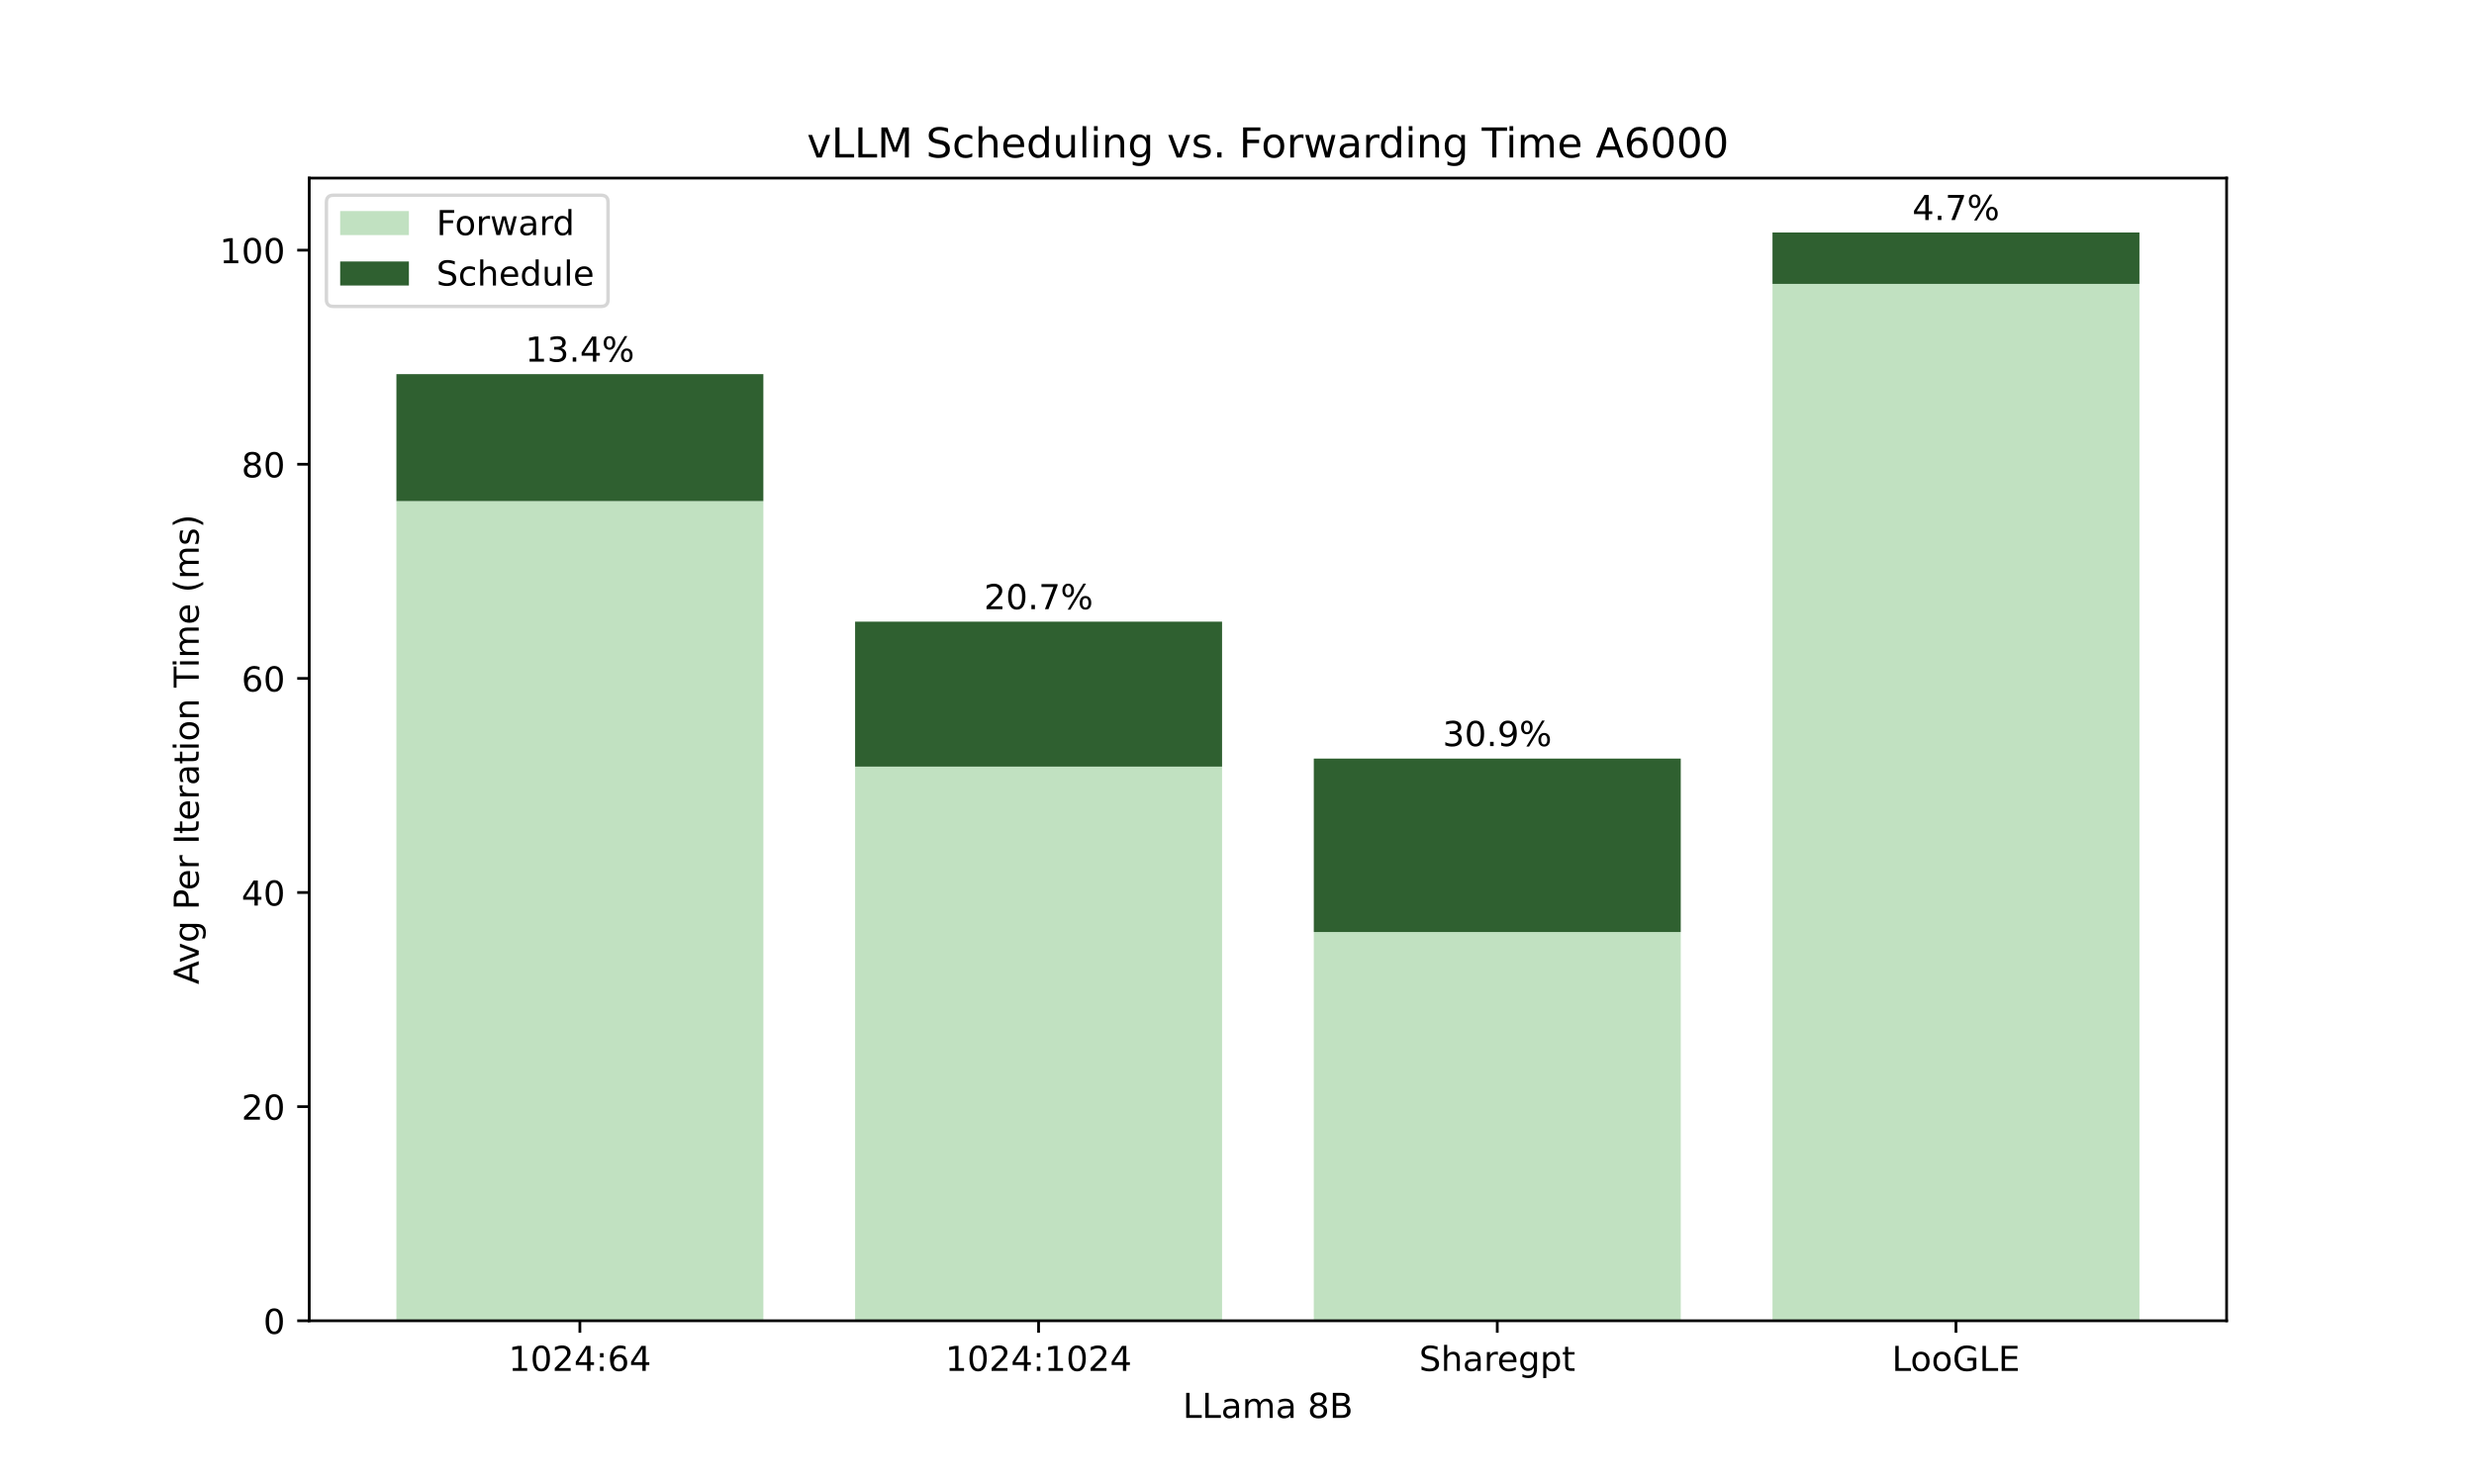
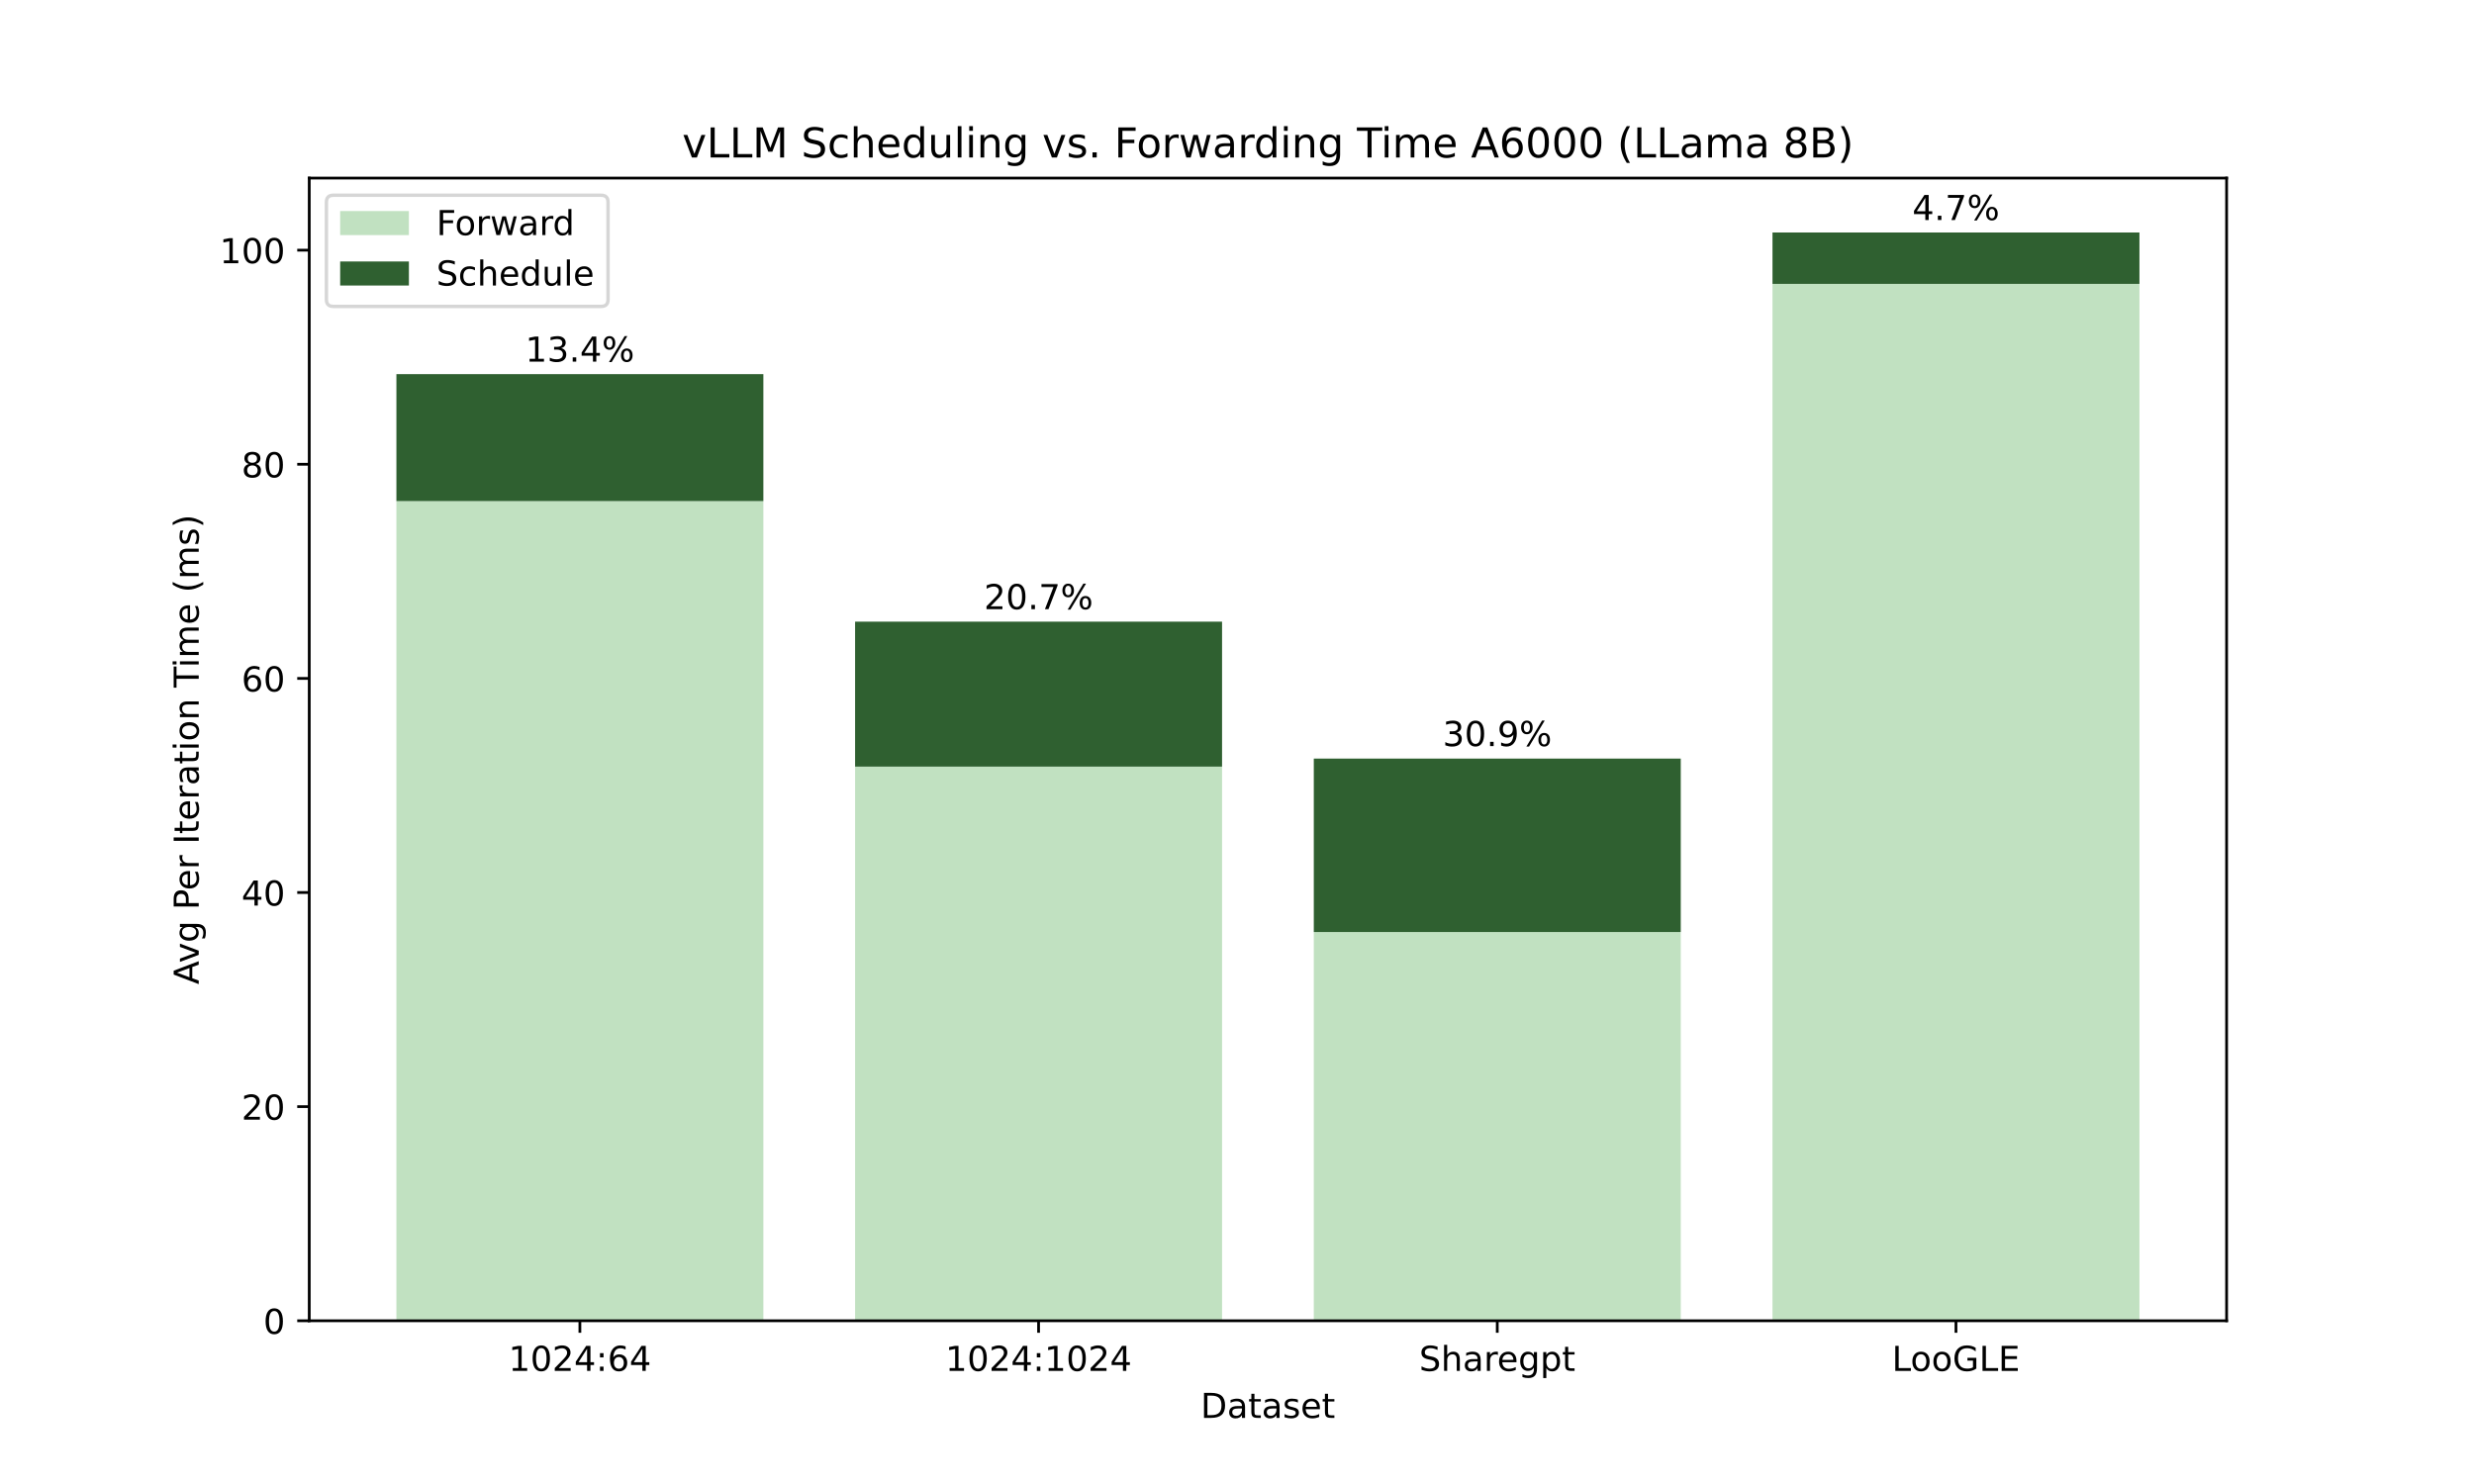
<svg xmlns="http://www.w3.org/2000/svg" xmlns:xlink="http://www.w3.org/1999/xlink" width="720pt" height="432pt" viewBox="0 0 720 432" version="1.1">
  <defs>
    <style type="text/css">*{stroke-linejoin: round; stroke-linecap: butt}</style>
  </defs>
  <g id="figure_1">
    <g id="patch_1">
      <path d="M 0 432  L 720 432  L 720 0  L 0 0  z " style="fill: #ffffff" />
    </g>
    <g id="axes_1">
      <g id="patch_2">
        <path d="M 90 384.48  L 648 384.48  L 648 51.84  L 90 51.84  z " style="fill: #ffffff" />
      </g>
      <g id="patch_3">
-         <path d="M 115.364 384.48  L 222.158 384.48  L 222.158 145.875  L 115.364 145.875  z " clip-path="url(#pf250564c3e)" style="fill: #c1e1c1" />
+         <path d="M 115.364 384.48  L 222.158 384.48  L 222.158 145.875  L 115.364 145.875  z " clip-path="url(#p9c21e12787)" style="fill: #c1e1c1" />
      </g>
      <g id="patch_4">
-         <path d="M 248.856 384.48  L 355.651 384.48  L 355.651 223.166  L 248.856 223.166  z " clip-path="url(#pf250564c3e)" style="fill: #c1e1c1" />
+         <path d="M 248.856 384.48  L 355.651 384.48  L 355.651 223.166  L 248.856 223.166  z " clip-path="url(#p9c21e12787)" style="fill: #c1e1c1" />
      </g>
      <g id="patch_5">
-         <path d="M 382.349 384.48  L 489.144 384.48  L 489.144 271.317  L 382.349 271.317  z " clip-path="url(#pf250564c3e)" style="fill: #c1e1c1" />
+         <path d="M 382.349 384.48  L 489.144 384.48  L 489.144 271.317  L 382.349 271.317  z " clip-path="url(#p9c21e12787)" style="fill: #c1e1c1" />
      </g>
      <g id="patch_6">
-         <path d="M 515.842 384.48  L 622.636 384.48  L 622.636 82.64  L 515.842 82.64  z " clip-path="url(#pf250564c3e)" style="fill: #c1e1c1" />
+         <path d="M 515.842 384.48  L 622.636 384.48  L 622.636 82.64  L 515.842 82.64  z " clip-path="url(#p9c21e12787)" style="fill: #c1e1c1" />
      </g>
      <g id="patch_7">
-         <path d="M 115.364 145.875  L 222.158 145.875  L 222.158 108.912  L 115.364 108.912  z " clip-path="url(#pf250564c3e)" style="fill: #2f6030" />
+         <path d="M 115.364 145.875  L 222.158 145.875  L 222.158 108.912  L 115.364 108.912  z " clip-path="url(#p9c21e12787)" style="fill: #2f6030" />
      </g>
      <g id="patch_8">
-         <path d="M 248.856 223.166  L 355.651 223.166  L 355.651 180.968  L 248.856 180.968  z " clip-path="url(#pf250564c3e)" style="fill: #2f6030" />
+         <path d="M 248.856 223.166  L 355.651 223.166  L 355.651 180.968  L 248.856 180.968  z " clip-path="url(#p9c21e12787)" style="fill: #2f6030" />
      </g>
      <g id="patch_9">
-         <path d="M 382.349 271.317  L 489.144 271.317  L 489.144 220.829  L 382.349 220.829  z " clip-path="url(#pf250564c3e)" style="fill: #2f6030" />
+         <path d="M 382.349 271.317  L 489.144 271.317  L 489.144 220.829  L 382.349 220.829  z " clip-path="url(#p9c21e12787)" style="fill: #2f6030" />
      </g>
      <g id="patch_10">
-         <path d="M 515.842 82.64  L 622.636 82.64  L 622.636 67.68  L 515.842 67.68  z " clip-path="url(#pf250564c3e)" style="fill: #2f6030" />
+         <path d="M 515.842 82.64  L 622.636 82.64  L 622.636 67.68  L 515.842 67.68  z " clip-path="url(#p9c21e12787)" style="fill: #2f6030" />
      </g>
      <g id="matplotlib.axis_1">
        <g id="xtick_1">
          <g id="line2d_1">
            <defs>
-               <path id="mcdb9ea7d7e" d="M 0 0  L 0 3.5  " style="stroke: #000000; stroke-width: 0.8" />
+               <path id="m4886eb55e8" d="M 0 0  L 0 3.5  " style="stroke: #000000; stroke-width: 0.8" />
            </defs>
            <g>
-               <use xlink:href="#mcdb9ea7d7e" x="168.761" y="384.48" style="stroke: #000000; stroke-width: 0.8" />
+               <use xlink:href="#m4886eb55e8" x="168.761" y="384.48" style="stroke: #000000; stroke-width: 0.8" />
            </g>
          </g>
          <g id="text_1">
            <g transform="translate(147.9889 399.0784) scale(0.1 -0.1)">
              <defs>
                <path id="DejaVuSans-31" d="M 794 531  L 1825 531  L 1825 4091  L 703 3866  L 703 4441  L 1819 4666  L 2450 4666  L 2450 531  L 3481 531  L 3481 0  L 794 0  L 794 531  z " transform="scale(0.015625)" />
                <path id="DejaVuSans-30" d="M 2034 4250  Q 1547 4250 1301 3770  Q 1056 3291 1056 2328  Q 1056 1369 1301 889  Q 1547 409 2034 409  Q 2525 409 2770 889  Q 3016 1369 3016 2328  Q 3016 3291 2770 3770  Q 2525 4250 2034 4250  z M 2034 4750  Q 2819 4750 3233 4129  Q 3647 3509 3647 2328  Q 3647 1150 3233 529  Q 2819 -91 2034 -91  Q 1250 -91 836 529  Q 422 1150 422 2328  Q 422 3509 836 4129  Q 1250 4750 2034 4750  z " transform="scale(0.015625)" />
                <path id="DejaVuSans-32" d="M 1228 531  L 3431 531  L 3431 0  L 469 0  L 469 531  Q 828 903 1448 1529  Q 2069 2156 2228 2338  Q 2531 2678 2651 2914  Q 2772 3150 2772 3378  Q 2772 3750 2511 3984  Q 2250 4219 1831 4219  Q 1534 4219 1204 4116  Q 875 4013 500 3803  L 500 4441  Q 881 4594 1212 4672  Q 1544 4750 1819 4750  Q 2544 4750 2975 4387  Q 3406 4025 3406 3419  Q 3406 3131 3298 2873  Q 3191 2616 2906 2266  Q 2828 2175 2409 1742  Q 1991 1309 1228 531  z " transform="scale(0.015625)" />
                <path id="DejaVuSans-34" d="M 2419 4116  L 825 1625  L 2419 1625  L 2419 4116  z M 2253 4666  L 3047 4666  L 3047 1625  L 3713 1625  L 3713 1100  L 3047 1100  L 3047 0  L 2419 0  L 2419 1100  L 313 1100  L 313 1709  L 2253 4666  z " transform="scale(0.015625)" />
                <path id="DejaVuSans-3a" d="M 750 794  L 1409 794  L 1409 0  L 750 0  L 750 794  z M 750 3309  L 1409 3309  L 1409 2516  L 750 2516  L 750 3309  z " transform="scale(0.015625)" />
                <path id="DejaVuSans-36" d="M 2113 2584  Q 1688 2584 1439 2293  Q 1191 2003 1191 1497  Q 1191 994 1439 701  Q 1688 409 2113 409  Q 2538 409 2786 701  Q 3034 994 3034 1497  Q 3034 2003 2786 2293  Q 2538 2584 2113 2584  z M 3366 4563  L 3366 3988  Q 3128 4100 2886 4159  Q 2644 4219 2406 4219  Q 1781 4219 1451 3797  Q 1122 3375 1075 2522  Q 1259 2794 1537 2939  Q 1816 3084 2150 3084  Q 2853 3084 3261 2657  Q 3669 2231 3669 1497  Q 3669 778 3244 343  Q 2819 -91 2113 -91  Q 1303 -91 875 529  Q 447 1150 447 2328  Q 447 3434 972 4092  Q 1497 4750 2381 4750  Q 2619 4750 2861 4703  Q 3103 4656 3366 4563  z " transform="scale(0.015625)" />
              </defs>
              <use xlink:href="#DejaVuSans-31" />
              <use xlink:href="#DejaVuSans-30" x="63.623" />
              <use xlink:href="#DejaVuSans-32" x="127.246" />
              <use xlink:href="#DejaVuSans-34" x="190.869" />
              <use xlink:href="#DejaVuSans-3a" x="254.492" />
              <use xlink:href="#DejaVuSans-36" x="288.184" />
              <use xlink:href="#DejaVuSans-34" x="351.807" />
            </g>
          </g>
        </g>
        <g id="xtick_2">
          <g id="line2d_2">
            <g>
-               <use xlink:href="#mcdb9ea7d7e" x="302.254" y="384.48" style="stroke: #000000; stroke-width: 0.8" />
+               <use xlink:href="#m4886eb55e8" x="302.254" y="384.48" style="stroke: #000000; stroke-width: 0.8" />
            </g>
          </g>
          <g id="text_2">
            <g transform="translate(275.1192 399.0784) scale(0.1 -0.1)">
              <use xlink:href="#DejaVuSans-31" />
              <use xlink:href="#DejaVuSans-30" x="63.623" />
              <use xlink:href="#DejaVuSans-32" x="127.246" />
              <use xlink:href="#DejaVuSans-34" x="190.869" />
              <use xlink:href="#DejaVuSans-3a" x="254.492" />
              <use xlink:href="#DejaVuSans-31" x="288.184" />
              <use xlink:href="#DejaVuSans-30" x="351.807" />
              <use xlink:href="#DejaVuSans-32" x="415.43" />
              <use xlink:href="#DejaVuSans-34" x="479.053" />
            </g>
          </g>
        </g>
        <g id="xtick_3">
          <g id="line2d_3">
            <g>
-               <use xlink:href="#mcdb9ea7d7e" x="435.746" y="384.48" style="stroke: #000000; stroke-width: 0.8" />
+               <use xlink:href="#m4886eb55e8" x="435.746" y="384.48" style="stroke: #000000; stroke-width: 0.8" />
            </g>
          </g>
          <g id="text_3">
            <g transform="translate(413.0113 399.0784) scale(0.1 -0.1)">
              <defs>
                <path id="DejaVuSans-53" d="M 3425 4513  L 3425 3897  Q 3066 4069 2747 4153  Q 2428 4238 2131 4238  Q 1616 4238 1336 4038  Q 1056 3838 1056 3469  Q 1056 3159 1242 3001  Q 1428 2844 1947 2747  L 2328 2669  Q 3034 2534 3370 2195  Q 3706 1856 3706 1288  Q 3706 609 3251 259  Q 2797 -91 1919 -91  Q 1588 -91 1214 -16  Q 841 59 441 206  L 441 856  Q 825 641 1194 531  Q 1563 422 1919 422  Q 2459 422 2753 634  Q 3047 847 3047 1241  Q 3047 1584 2836 1778  Q 2625 1972 2144 2069  L 1759 2144  Q 1053 2284 737 2584  Q 422 2884 422 3419  Q 422 4038 858 4394  Q 1294 4750 2059 4750  Q 2388 4750 2728 4690  Q 3069 4631 3425 4513  z " transform="scale(0.015625)" />
                <path id="DejaVuSans-68" d="M 3513 2113  L 3513 0  L 2938 0  L 2938 2094  Q 2938 2591 2744 2837  Q 2550 3084 2163 3084  Q 1697 3084 1428 2787  Q 1159 2491 1159 1978  L 1159 0  L 581 0  L 581 4863  L 1159 4863  L 1159 2956  Q 1366 3272 1645 3428  Q 1925 3584 2291 3584  Q 2894 3584 3203 3211  Q 3513 2838 3513 2113  z " transform="scale(0.015625)" />
                <path id="DejaVuSans-61" d="M 2194 1759  Q 1497 1759 1228 1600  Q 959 1441 959 1056  Q 959 750 1161 570  Q 1363 391 1709 391  Q 2188 391 2477 730  Q 2766 1069 2766 1631  L 2766 1759  L 2194 1759  z M 3341 1997  L 3341 0  L 2766 0  L 2766 531  Q 2569 213 2275 61  Q 1981 -91 1556 -91  Q 1019 -91 701 211  Q 384 513 384 1019  Q 384 1609 779 1909  Q 1175 2209 1959 2209  L 2766 2209  L 2766 2266  Q 2766 2663 2505 2880  Q 2244 3097 1772 3097  Q 1472 3097 1187 3025  Q 903 2953 641 2809  L 641 3341  Q 956 3463 1253 3523  Q 1550 3584 1831 3584  Q 2591 3584 2966 3190  Q 3341 2797 3341 1997  z " transform="scale(0.015625)" />
                <path id="DejaVuSans-72" d="M 2631 2963  Q 2534 3019 2420 3045  Q 2306 3072 2169 3072  Q 1681 3072 1420 2755  Q 1159 2438 1159 1844  L 1159 0  L 581 0  L 581 3500  L 1159 3500  L 1159 2956  Q 1341 3275 1631 3429  Q 1922 3584 2338 3584  Q 2397 3584 2469 3576  Q 2541 3569 2628 3553  L 2631 2963  z " transform="scale(0.015625)" />
                <path id="DejaVuSans-65" d="M 3597 1894  L 3597 1613  L 953 1613  Q 991 1019 1311 708  Q 1631 397 2203 397  Q 2534 397 2845 478  Q 3156 559 3463 722  L 3463 178  Q 3153 47 2828 -22  Q 2503 -91 2169 -91  Q 1331 -91 842 396  Q 353 884 353 1716  Q 353 2575 817 3079  Q 1281 3584 2069 3584  Q 2775 3584 3186 3129  Q 3597 2675 3597 1894  z M 3022 2063  Q 3016 2534 2758 2815  Q 2500 3097 2075 3097  Q 1594 3097 1305 2825  Q 1016 2553 972 2059  L 3022 2063  z " transform="scale(0.015625)" />
                <path id="DejaVuSans-67" d="M 2906 1791  Q 2906 2416 2648 2759  Q 2391 3103 1925 3103  Q 1463 3103 1205 2759  Q 947 2416 947 1791  Q 947 1169 1205 825  Q 1463 481 1925 481  Q 2391 481 2648 825  Q 2906 1169 2906 1791  z M 3481 434  Q 3481 -459 3084 -895  Q 2688 -1331 1869 -1331  Q 1566 -1331 1297 -1286  Q 1028 -1241 775 -1147  L 775 -588  Q 1028 -725 1275 -790  Q 1522 -856 1778 -856  Q 2344 -856 2625 -561  Q 2906 -266 2906 331  L 2906 616  Q 2728 306 2450 153  Q 2172 0 1784 0  Q 1141 0 747 490  Q 353 981 353 1791  Q 353 2603 747 3093  Q 1141 3584 1784 3584  Q 2172 3584 2450 3431  Q 2728 3278 2906 2969  L 2906 3500  L 3481 3500  L 3481 434  z " transform="scale(0.015625)" />
                <path id="DejaVuSans-70" d="M 1159 525  L 1159 -1331  L 581 -1331  L 581 3500  L 1159 3500  L 1159 2969  Q 1341 3281 1617 3432  Q 1894 3584 2278 3584  Q 2916 3584 3314 3078  Q 3713 2572 3713 1747  Q 3713 922 3314 415  Q 2916 -91 2278 -91  Q 1894 -91 1617 61  Q 1341 213 1159 525  z M 3116 1747  Q 3116 2381 2855 2742  Q 2594 3103 2138 3103  Q 1681 3103 1420 2742  Q 1159 2381 1159 1747  Q 1159 1113 1420 752  Q 1681 391 2138 391  Q 2594 391 2855 752  Q 3116 1113 3116 1747  z " transform="scale(0.015625)" />
                <path id="DejaVuSans-74" d="M 1172 4494  L 1172 3500  L 2356 3500  L 2356 3053  L 1172 3053  L 1172 1153  Q 1172 725 1289 603  Q 1406 481 1766 481  L 2356 481  L 2356 0  L 1766 0  Q 1100 0 847 248  Q 594 497 594 1153  L 594 3053  L 172 3053  L 172 3500  L 594 3500  L 594 4494  L 1172 4494  z " transform="scale(0.015625)" />
              </defs>
              <use xlink:href="#DejaVuSans-53" />
              <use xlink:href="#DejaVuSans-68" x="63.477" />
              <use xlink:href="#DejaVuSans-61" x="126.855" />
              <use xlink:href="#DejaVuSans-72" x="188.135" />
              <use xlink:href="#DejaVuSans-65" x="226.998" />
              <use xlink:href="#DejaVuSans-67" x="288.521" />
              <use xlink:href="#DejaVuSans-70" x="351.998" />
              <use xlink:href="#DejaVuSans-74" x="415.475" />
            </g>
          </g>
        </g>
        <g id="xtick_4">
          <g id="line2d_4">
            <g>
-               <use xlink:href="#mcdb9ea7d7e" x="569.239" y="384.48" style="stroke: #000000; stroke-width: 0.8" />
+               <use xlink:href="#m4886eb55e8" x="569.239" y="384.48" style="stroke: #000000; stroke-width: 0.8" />
            </g>
          </g>
          <g id="text_4">
            <g transform="translate(550.6025 399.0784) scale(0.1 -0.1)">
              <defs>
                <path id="DejaVuSans-4c" d="M 628 4666  L 1259 4666  L 1259 531  L 3531 531  L 3531 0  L 628 0  L 628 4666  z " transform="scale(0.015625)" />
                <path id="DejaVuSans-6f" d="M 1959 3097  Q 1497 3097 1228 2736  Q 959 2375 959 1747  Q 959 1119 1226 758  Q 1494 397 1959 397  Q 2419 397 2687 759  Q 2956 1122 2956 1747  Q 2956 2369 2687 2733  Q 2419 3097 1959 3097  z M 1959 3584  Q 2709 3584 3137 3096  Q 3566 2609 3566 1747  Q 3566 888 3137 398  Q 2709 -91 1959 -91  Q 1206 -91 779 398  Q 353 888 353 1747  Q 353 2609 779 3096  Q 1206 3584 1959 3584  z " transform="scale(0.015625)" />
                <path id="DejaVuSans-47" d="M 3809 666  L 3809 1919  L 2778 1919  L 2778 2438  L 4434 2438  L 4434 434  Q 4069 175 3628 42  Q 3188 -91 2688 -91  Q 1594 -91 976 548  Q 359 1188 359 2328  Q 359 3472 976 4111  Q 1594 4750 2688 4750  Q 3144 4750 3555 4637  Q 3966 4525 4313 4306  L 4313 3634  Q 3963 3931 3569 4081  Q 3175 4231 2741 4231  Q 1884 4231 1454 3753  Q 1025 3275 1025 2328  Q 1025 1384 1454 906  Q 1884 428 2741 428  Q 3075 428 3337 486  Q 3600 544 3809 666  z " transform="scale(0.015625)" />
                <path id="DejaVuSans-45" d="M 628 4666  L 3578 4666  L 3578 4134  L 1259 4134  L 1259 2753  L 3481 2753  L 3481 2222  L 1259 2222  L 1259 531  L 3634 531  L 3634 0  L 628 0  L 628 4666  z " transform="scale(0.015625)" />
              </defs>
              <use xlink:href="#DejaVuSans-4c" />
              <use xlink:href="#DejaVuSans-6f" x="53.963" />
              <use xlink:href="#DejaVuSans-6f" x="115.145" />
              <use xlink:href="#DejaVuSans-47" x="176.326" />
              <use xlink:href="#DejaVuSans-4c" x="253.816" />
              <use xlink:href="#DejaVuSans-45" x="309.529" />
            </g>
          </g>
        </g>
        <g id="text_5">
-           <g transform="translate(344.2289 412.7566) scale(0.1 -0.1)">
+           <g transform="translate(349.4203 412.7566) scale(0.1 -0.1)">
            <defs>
-               <path id="DejaVuSans-6d" d="M 3328 2828  Q 3544 3216 3844 3400  Q 4144 3584 4550 3584  Q 5097 3584 5394 3201  Q 5691 2819 5691 2113  L 5691 0  L 5113 0  L 5113 2094  Q 5113 2597 4934 2840  Q 4756 3084 4391 3084  Q 3944 3084 3684 2787  Q 3425 2491 3425 1978  L 3425 0  L 2847 0  L 2847 2094  Q 2847 2600 2669 2842  Q 2491 3084 2119 3084  Q 1678 3084 1418 2786  Q 1159 2488 1159 1978  L 1159 0  L 581 0  L 581 3500  L 1159 3500  L 1159 2956  Q 1356 3278 1631 3431  Q 1906 3584 2284 3584  Q 2666 3584 2933 3390  Q 3200 3197 3328 2828  z " transform="scale(0.015625)" />
-               <path id="DejaVuSans-20" transform="scale(0.015625)" />
-               <path id="DejaVuSans-38" d="M 2034 2216  Q 1584 2216 1326 1975  Q 1069 1734 1069 1313  Q 1069 891 1326 650  Q 1584 409 2034 409  Q 2484 409 2743 651  Q 3003 894 3003 1313  Q 3003 1734 2745 1975  Q 2488 2216 2034 2216  z M 1403 2484  Q 997 2584 770 2862  Q 544 3141 544 3541  Q 544 4100 942 4425  Q 1341 4750 2034 4750  Q 2731 4750 3128 4425  Q 3525 4100 3525 3541  Q 3525 3141 3298 2862  Q 3072 2584 2669 2484  Q 3125 2378 3379 2068  Q 3634 1759 3634 1313  Q 3634 634 3220 271  Q 2806 -91 2034 -91  Q 1263 -91 848 271  Q 434 634 434 1313  Q 434 1759 690 2068  Q 947 2378 1403 2484  z M 1172 3481  Q 1172 3119 1398 2916  Q 1625 2713 2034 2713  Q 2441 2713 2670 2916  Q 2900 3119 2900 3481  Q 2900 3844 2670 4047  Q 2441 4250 2034 4250  Q 1625 4250 1398 4047  Q 1172 3844 1172 3481  z " transform="scale(0.015625)" />
-               <path id="DejaVuSans-42" d="M 1259 2228  L 1259 519  L 2272 519  Q 2781 519 3026 730  Q 3272 941 3272 1375  Q 3272 1813 3026 2020  Q 2781 2228 2272 2228  L 1259 2228  z M 1259 4147  L 1259 2741  L 2194 2741  Q 2656 2741 2882 2914  Q 3109 3088 3109 3444  Q 3109 3797 2882 3972  Q 2656 4147 2194 4147  L 1259 4147  z M 628 4666  L 2241 4666  Q 2963 4666 3353 4366  Q 3744 4066 3744 3513  Q 3744 3084 3544 2831  Q 3344 2578 2956 2516  Q 3422 2416 3680 2098  Q 3938 1781 3938 1306  Q 3938 681 3513 340  Q 3088 0 2303 0  L 628 0  L 628 4666  z " transform="scale(0.015625)" />
+               <path id="DejaVuSans-44" d="M 1259 4147  L 1259 519  L 2022 519  Q 2988 519 3436 956  Q 3884 1394 3884 2338  Q 3884 3275 3436 3711  Q 2988 4147 2022 4147  L 1259 4147  z M 628 4666  L 1925 4666  Q 3281 4666 3915 4102  Q 4550 3538 4550 2338  Q 4550 1131 3912 565  Q 3275 0 1925 0  L 628 0  L 628 4666  z " transform="scale(0.015625)" />
+               <path id="DejaVuSans-73" d="M 2834 3397  L 2834 2853  Q 2591 2978 2328 3040  Q 2066 3103 1784 3103  Q 1356 3103 1142 2972  Q 928 2841 928 2578  Q 928 2378 1081 2264  Q 1234 2150 1697 2047  L 1894 2003  Q 2506 1872 2764 1633  Q 3022 1394 3022 966  Q 3022 478 2636 193  Q 2250 -91 1575 -91  Q 1294 -91 989 -36  Q 684 19 347 128  L 347 722  Q 666 556 975 473  Q 1284 391 1588 391  Q 1994 391 2212 530  Q 2431 669 2431 922  Q 2431 1156 2273 1281  Q 2116 1406 1581 1522  L 1381 1569  Q 847 1681 609 1914  Q 372 2147 372 2553  Q 372 3047 722 3315  Q 1072 3584 1716 3584  Q 2034 3584 2315 3537  Q 2597 3491 2834 3397  z " transform="scale(0.015625)" />
            </defs>
-             <use xlink:href="#DejaVuSans-4c" />
-             <use xlink:href="#DejaVuSans-4c" x="55.713" />
-             <use xlink:href="#DejaVuSans-61" x="111.426" />
-             <use xlink:href="#DejaVuSans-6d" x="172.705" />
-             <use xlink:href="#DejaVuSans-61" x="270.117" />
-             <use xlink:href="#DejaVuSans-20" x="331.396" />
-             <use xlink:href="#DejaVuSans-38" x="363.184" />
-             <use xlink:href="#DejaVuSans-42" x="426.807" />
+             <use xlink:href="#DejaVuSans-44" />
+             <use xlink:href="#DejaVuSans-61" x="77.002" />
+             <use xlink:href="#DejaVuSans-74" x="138.281" />
+             <use xlink:href="#DejaVuSans-61" x="177.49" />
+             <use xlink:href="#DejaVuSans-73" x="238.77" />
+             <use xlink:href="#DejaVuSans-65" x="290.869" />
+             <use xlink:href="#DejaVuSans-74" x="352.393" />
          </g>
        </g>
      </g>
      <g id="matplotlib.axis_2">
        <g id="ytick_1">
          <g id="line2d_5">
            <defs>
-               <path id="m046adb743f" d="M 0 0  L -3.5 0  " style="stroke: #000000; stroke-width: 0.8" />
+               <path id="m5cdd289cd0" d="M 0 0  L -3.5 0  " style="stroke: #000000; stroke-width: 0.8" />
            </defs>
            <g>
-               <use xlink:href="#m046adb743f" x="90" y="384.48" style="stroke: #000000; stroke-width: 0.8" />
+               <use xlink:href="#m5cdd289cd0" x="90" y="384.48" style="stroke: #000000; stroke-width: 0.8" />
            </g>
          </g>
          <g id="text_6">
            <g transform="translate(76.6375 388.2792) scale(0.1 -0.1)">
              <use xlink:href="#DejaVuSans-30" />
            </g>
          </g>
        </g>
        <g id="ytick_2">
          <g id="line2d_6">
            <g>
-               <use xlink:href="#m046adb743f" x="90" y="322.148" style="stroke: #000000; stroke-width: 0.8" />
+               <use xlink:href="#m5cdd289cd0" x="90" y="322.148" style="stroke: #000000; stroke-width: 0.8" />
            </g>
          </g>
          <g id="text_7">
            <g transform="translate(70.275 325.9477) scale(0.1 -0.1)">
              <use xlink:href="#DejaVuSans-32" />
              <use xlink:href="#DejaVuSans-30" x="63.623" />
            </g>
          </g>
        </g>
        <g id="ytick_3">
          <g id="line2d_7">
            <g>
-               <use xlink:href="#m046adb743f" x="90" y="259.817" style="stroke: #000000; stroke-width: 0.8" />
+               <use xlink:href="#m5cdd289cd0" x="90" y="259.817" style="stroke: #000000; stroke-width: 0.8" />
            </g>
          </g>
          <g id="text_8">
            <g transform="translate(70.275 263.6162) scale(0.1 -0.1)">
              <use xlink:href="#DejaVuSans-34" />
              <use xlink:href="#DejaVuSans-30" x="63.623" />
            </g>
          </g>
        </g>
        <g id="ytick_4">
          <g id="line2d_8">
            <g>
-               <use xlink:href="#m046adb743f" x="90" y="197.485" style="stroke: #000000; stroke-width: 0.8" />
+               <use xlink:href="#m5cdd289cd0" x="90" y="197.485" style="stroke: #000000; stroke-width: 0.8" />
            </g>
          </g>
          <g id="text_9">
            <g transform="translate(70.275 201.2846) scale(0.1 -0.1)">
              <use xlink:href="#DejaVuSans-36" />
              <use xlink:href="#DejaVuSans-30" x="63.623" />
            </g>
          </g>
        </g>
        <g id="ytick_5">
          <g id="line2d_9">
            <g>
-               <use xlink:href="#m046adb743f" x="90" y="135.154" style="stroke: #000000; stroke-width: 0.8" />
+               <use xlink:href="#m5cdd289cd0" x="90" y="135.154" style="stroke: #000000; stroke-width: 0.8" />
            </g>
          </g>
          <g id="text_10">
            <g transform="translate(70.275 138.9531) scale(0.1 -0.1)">
+               <defs>
+                 <path id="DejaVuSans-38" d="M 2034 2216  Q 1584 2216 1326 1975  Q 1069 1734 1069 1313  Q 1069 891 1326 650  Q 1584 409 2034 409  Q 2484 409 2743 651  Q 3003 894 3003 1313  Q 3003 1734 2745 1975  Q 2488 2216 2034 2216  z M 1403 2484  Q 997 2584 770 2862  Q 544 3141 544 3541  Q 544 4100 942 4425  Q 1341 4750 2034 4750  Q 2731 4750 3128 4425  Q 3525 4100 3525 3541  Q 3525 3141 3298 2862  Q 3072 2584 2669 2484  Q 3125 2378 3379 2068  Q 3634 1759 3634 1313  Q 3634 634 3220 271  Q 2806 -91 2034 -91  Q 1263 -91 848 271  Q 434 634 434 1313  Q 434 1759 690 2068  Q 947 2378 1403 2484  z M 1172 3481  Q 1172 3119 1398 2916  Q 1625 2713 2034 2713  Q 2441 2713 2670 2916  Q 2900 3119 2900 3481  Q 2900 3844 2670 4047  Q 2441 4250 2034 4250  Q 1625 4250 1398 4047  Q 1172 3844 1172 3481  z " transform="scale(0.015625)" />
+               </defs>
              <use xlink:href="#DejaVuSans-38" />
              <use xlink:href="#DejaVuSans-30" x="63.623" />
            </g>
          </g>
        </g>
        <g id="ytick_6">
          <g id="line2d_10">
            <g>
-               <use xlink:href="#m046adb743f" x="90" y="72.822" style="stroke: #000000; stroke-width: 0.8" />
+               <use xlink:href="#m5cdd289cd0" x="90" y="72.822" style="stroke: #000000; stroke-width: 0.8" />
            </g>
          </g>
          <g id="text_11">
            <g transform="translate(63.9125 76.62157) scale(0.1 -0.1)">
              <use xlink:href="#DejaVuSans-31" />
              <use xlink:href="#DejaVuSans-30" x="63.623" />
              <use xlink:href="#DejaVuSans-30" x="127.246" />
            </g>
          </g>
        </g>
        <g id="text_12">
          <g transform="translate(57.83281 286.5608) rotate(-90) scale(0.1 -0.1)">
            <defs>
              <path id="DejaVuSans-41" d="M 2188 4044  L 1331 1722  L 3047 1722  L 2188 4044  z M 1831 4666  L 2547 4666  L 4325 0  L 3669 0  L 3244 1197  L 1141 1197  L 716 0  L 50 0  L 1831 4666  z " transform="scale(0.015625)" />
              <path id="DejaVuSans-76" d="M 191 3500  L 800 3500  L 1894 563  L 2988 3500  L 3597 3500  L 2284 0  L 1503 0  L 191 3500  z " transform="scale(0.015625)" />
+               <path id="DejaVuSans-20" transform="scale(0.015625)" />
              <path id="DejaVuSans-50" d="M 1259 4147  L 1259 2394  L 2053 2394  Q 2494 2394 2734 2622  Q 2975 2850 2975 3272  Q 2975 3691 2734 3919  Q 2494 4147 2053 4147  L 1259 4147  z M 628 4666  L 2053 4666  Q 2838 4666 3239 4311  Q 3641 3956 3641 3272  Q 3641 2581 3239 2228  Q 2838 1875 2053 1875  L 1259 1875  L 1259 0  L 628 0  L 628 4666  z " transform="scale(0.015625)" />
              <path id="DejaVuSans-49" d="M 628 4666  L 1259 4666  L 1259 0  L 628 0  L 628 4666  z " transform="scale(0.015625)" />
              <path id="DejaVuSans-69" d="M 603 3500  L 1178 3500  L 1178 0  L 603 0  L 603 3500  z M 603 4863  L 1178 4863  L 1178 4134  L 603 4134  L 603 4863  z " transform="scale(0.015625)" />
              <path id="DejaVuSans-6e" d="M 3513 2113  L 3513 0  L 2938 0  L 2938 2094  Q 2938 2591 2744 2837  Q 2550 3084 2163 3084  Q 1697 3084 1428 2787  Q 1159 2491 1159 1978  L 1159 0  L 581 0  L 581 3500  L 1159 3500  L 1159 2956  Q 1366 3272 1645 3428  Q 1925 3584 2291 3584  Q 2894 3584 3203 3211  Q 3513 2838 3513 2113  z " transform="scale(0.015625)" />
              <path id="DejaVuSans-54" d="M -19 4666  L 3928 4666  L 3928 4134  L 2272 4134  L 2272 0  L 1638 0  L 1638 4134  L -19 4134  L -19 4666  z " transform="scale(0.015625)" />
+               <path id="DejaVuSans-6d" d="M 3328 2828  Q 3544 3216 3844 3400  Q 4144 3584 4550 3584  Q 5097 3584 5394 3201  Q 5691 2819 5691 2113  L 5691 0  L 5113 0  L 5113 2094  Q 5113 2597 4934 2840  Q 4756 3084 4391 3084  Q 3944 3084 3684 2787  Q 3425 2491 3425 1978  L 3425 0  L 2847 0  L 2847 2094  Q 2847 2600 2669 2842  Q 2491 3084 2119 3084  Q 1678 3084 1418 2786  Q 1159 2488 1159 1978  L 1159 0  L 581 0  L 581 3500  L 1159 3500  L 1159 2956  Q 1356 3278 1631 3431  Q 1906 3584 2284 3584  Q 2666 3584 2933 3390  Q 3200 3197 3328 2828  z " transform="scale(0.015625)" />
              <path id="DejaVuSans-28" d="M 1984 4856  Q 1566 4138 1362 3434  Q 1159 2731 1159 2009  Q 1159 1288 1364 580  Q 1569 -128 1984 -844  L 1484 -844  Q 1016 -109 783 600  Q 550 1309 550 2009  Q 550 2706 781 3412  Q 1013 4119 1484 4856  L 1984 4856  z " transform="scale(0.015625)" />
-               <path id="DejaVuSans-73" d="M 2834 3397  L 2834 2853  Q 2591 2978 2328 3040  Q 2066 3103 1784 3103  Q 1356 3103 1142 2972  Q 928 2841 928 2578  Q 928 2378 1081 2264  Q 1234 2150 1697 2047  L 1894 2003  Q 2506 1872 2764 1633  Q 3022 1394 3022 966  Q 3022 478 2636 193  Q 2250 -91 1575 -91  Q 1294 -91 989 -36  Q 684 19 347 128  L 347 722  Q 666 556 975 473  Q 1284 391 1588 391  Q 1994 391 2212 530  Q 2431 669 2431 922  Q 2431 1156 2273 1281  Q 2116 1406 1581 1522  L 1381 1569  Q 847 1681 609 1914  Q 372 2147 372 2553  Q 372 3047 722 3315  Q 1072 3584 1716 3584  Q 2034 3584 2315 3537  Q 2597 3491 2834 3397  z " transform="scale(0.015625)" />
              <path id="DejaVuSans-29" d="M 513 4856  L 1013 4856  Q 1481 4119 1714 3412  Q 1947 2706 1947 2009  Q 1947 1309 1714 600  Q 1481 -109 1013 -844  L 513 -844  Q 928 -128 1133 580  Q 1338 1288 1338 2009  Q 1338 2731 1133 3434  Q 928 4138 513 4856  z " transform="scale(0.015625)" />
            </defs>
            <use xlink:href="#DejaVuSans-41" />
            <use xlink:href="#DejaVuSans-76" x="62.533" />
            <use xlink:href="#DejaVuSans-67" x="121.713" />
            <use xlink:href="#DejaVuSans-20" x="185.189" />
            <use xlink:href="#DejaVuSans-50" x="216.977" />
            <use xlink:href="#DejaVuSans-65" x="273.654" />
            <use xlink:href="#DejaVuSans-72" x="335.178" />
            <use xlink:href="#DejaVuSans-20" x="376.291" />
            <use xlink:href="#DejaVuSans-49" x="408.078" />
            <use xlink:href="#DejaVuSans-74" x="437.57" />
            <use xlink:href="#DejaVuSans-65" x="476.779" />
            <use xlink:href="#DejaVuSans-72" x="538.303" />
            <use xlink:href="#DejaVuSans-61" x="579.416" />
            <use xlink:href="#DejaVuSans-74" x="640.695" />
            <use xlink:href="#DejaVuSans-69" x="679.904" />
            <use xlink:href="#DejaVuSans-6f" x="707.688" />
            <use xlink:href="#DejaVuSans-6e" x="768.869" />
            <use xlink:href="#DejaVuSans-20" x="832.248" />
            <use xlink:href="#DejaVuSans-54" x="864.035" />
            <use xlink:href="#DejaVuSans-69" x="921.994" />
            <use xlink:href="#DejaVuSans-6d" x="949.777" />
            <use xlink:href="#DejaVuSans-65" x="1047.189" />
            <use xlink:href="#DejaVuSans-20" x="1108.713" />
            <use xlink:href="#DejaVuSans-28" x="1140.5" />
            <use xlink:href="#DejaVuSans-6d" x="1179.514" />
            <use xlink:href="#DejaVuSans-73" x="1276.926" />
            <use xlink:href="#DejaVuSans-29" x="1329.025" />
          </g>
        </g>
      </g>
      <g id="patch_11">
        <path d="M 90 384.48  L 90 51.84  " style="fill: none; stroke: #000000; stroke-width: 0.8; stroke-linejoin: miter; stroke-linecap: square" />
      </g>
      <g id="patch_12">
        <path d="M 648 384.48  L 648 51.84  " style="fill: none; stroke: #000000; stroke-width: 0.8; stroke-linejoin: miter; stroke-linecap: square" />
      </g>
      <g id="patch_13">
        <path d="M 90 384.48  L 648 384.48  " style="fill: none; stroke: #000000; stroke-width: 0.8; stroke-linejoin: miter; stroke-linecap: square" />
      </g>
      <g id="patch_14">
        <path d="M 90 51.84  L 648 51.84  " style="fill: none; stroke: #000000; stroke-width: 0.8; stroke-linejoin: miter; stroke-linecap: square" />
      </g>
      <g id="text_13">
        <g transform="translate(152.8772 105.2743) scale(0.1 -0.1)">
          <defs>
            <path id="DejaVuSans-33" d="M 2597 2516  Q 3050 2419 3304 2112  Q 3559 1806 3559 1356  Q 3559 666 3084 287  Q 2609 -91 1734 -91  Q 1441 -91 1130 -33  Q 819 25 488 141  L 488 750  Q 750 597 1062 519  Q 1375 441 1716 441  Q 2309 441 2620 675  Q 2931 909 2931 1356  Q 2931 1769 2642 2001  Q 2353 2234 1838 2234  L 1294 2234  L 1294 2753  L 1863 2753  Q 2328 2753 2575 2939  Q 2822 3125 2822 3475  Q 2822 3834 2567 4026  Q 2313 4219 1838 4219  Q 1578 4219 1281 4162  Q 984 4106 628 3988  L 628 4550  Q 988 4650 1302 4700  Q 1616 4750 1894 4750  Q 2613 4750 3031 4423  Q 3450 4097 3450 3541  Q 3450 3153 3228 2886  Q 3006 2619 2597 2516  z " transform="scale(0.015625)" />
            <path id="DejaVuSans-2e" d="M 684 794  L 1344 794  L 1344 0  L 684 0  L 684 794  z " transform="scale(0.015625)" />
            <path id="DejaVuSans-25" d="M 4653 2053  Q 4381 2053 4226 1822  Q 4072 1591 4072 1178  Q 4072 772 4226 539  Q 4381 306 4653 306  Q 4919 306 5073 539  Q 5228 772 5228 1178  Q 5228 1588 5073 1820  Q 4919 2053 4653 2053  z M 4653 2450  Q 5147 2450 5437 2106  Q 5728 1763 5728 1178  Q 5728 594 5436 251  Q 5144 -91 4653 -91  Q 4153 -91 3862 251  Q 3572 594 3572 1178  Q 3572 1766 3864 2108  Q 4156 2450 4653 2450  z M 1428 4353  Q 1159 4353 1004 4120  Q 850 3888 850 3481  Q 850 3069 1003 2837  Q 1156 2606 1428 2606  Q 1700 2606 1854 2837  Q 2009 3069 2009 3481  Q 2009 3884 1853 4118  Q 1697 4353 1428 4353  z M 4250 4750  L 4750 4750  L 1831 -91  L 1331 -91  L 4250 4750  z M 1428 4750  Q 1922 4750 2215 4408  Q 2509 4066 2509 3481  Q 2509 2891 2217 2550  Q 1925 2209 1428 2209  Q 931 2209 642 2551  Q 353 2894 353 3481  Q 353 4063 643 4406  Q 934 4750 1428 4750  z " transform="scale(0.015625)" />
          </defs>
          <use xlink:href="#DejaVuSans-31" />
          <use xlink:href="#DejaVuSans-33" x="63.623" />
          <use xlink:href="#DejaVuSans-2e" x="127.246" />
          <use xlink:href="#DejaVuSans-34" x="159.033" />
          <use xlink:href="#DejaVuSans-25" x="222.656" />
        </g>
      </g>
      <g id="text_14">
        <g transform="translate(286.37 177.3296) scale(0.1 -0.1)">
          <defs>
            <path id="DejaVuSans-37" d="M 525 4666  L 3525 4666  L 3525 4397  L 1831 0  L 1172 0  L 2766 4134  L 525 4134  L 525 4666  z " transform="scale(0.015625)" />
          </defs>
          <use xlink:href="#DejaVuSans-32" />
          <use xlink:href="#DejaVuSans-30" x="63.623" />
          <use xlink:href="#DejaVuSans-2e" x="127.246" />
          <use xlink:href="#DejaVuSans-37" x="159.033" />
          <use xlink:href="#DejaVuSans-25" x="222.656" />
        </g>
      </g>
      <g id="text_15">
        <g transform="translate(419.8628 217.1906) scale(0.1 -0.1)">
          <defs>
            <path id="DejaVuSans-39" d="M 703 97  L 703 672  Q 941 559 1184 500  Q 1428 441 1663 441  Q 2288 441 2617 861  Q 2947 1281 2994 2138  Q 2813 1869 2534 1725  Q 2256 1581 1919 1581  Q 1219 1581 811 2004  Q 403 2428 403 3163  Q 403 3881 828 4315  Q 1253 4750 1959 4750  Q 2769 4750 3195 4129  Q 3622 3509 3622 2328  Q 3622 1225 3098 567  Q 2575 -91 1691 -91  Q 1453 -91 1209 -44  Q 966 3 703 97  z M 1959 2075  Q 2384 2075 2632 2365  Q 2881 2656 2881 3163  Q 2881 3666 2632 3958  Q 2384 4250 1959 4250  Q 1534 4250 1286 3958  Q 1038 3666 1038 3163  Q 1038 2656 1286 2365  Q 1534 2075 1959 2075  z " transform="scale(0.015625)" />
          </defs>
          <use xlink:href="#DejaVuSans-33" />
          <use xlink:href="#DejaVuSans-30" x="63.623" />
          <use xlink:href="#DejaVuSans-2e" x="127.246" />
          <use xlink:href="#DejaVuSans-39" x="159.033" />
          <use xlink:href="#DejaVuSans-25" x="222.656" />
        </g>
      </g>
      <g id="text_16">
        <g transform="translate(556.5369 64.04202) scale(0.1 -0.1)">
          <use xlink:href="#DejaVuSans-34" />
          <use xlink:href="#DejaVuSans-2e" x="63.623" />
          <use xlink:href="#DejaVuSans-37" x="95.41" />
          <use xlink:href="#DejaVuSans-25" x="159.033" />
        </g>
      </g>
      <g id="text_17">
-         <g transform="translate(234.8494 45.84) scale(0.12 -0.12)">
+         <g transform="translate(198.5353 45.84) scale(0.12 -0.12)">
          <defs>
            <path id="DejaVuSans-4d" d="M 628 4666  L 1569 4666  L 2759 1491  L 3956 4666  L 4897 4666  L 4897 0  L 4281 0  L 4281 4097  L 3078 897  L 2444 897  L 1241 4097  L 1241 0  L 628 0  L 628 4666  z " transform="scale(0.015625)" />
            <path id="DejaVuSans-63" d="M 3122 3366  L 3122 2828  Q 2878 2963 2633 3030  Q 2388 3097 2138 3097  Q 1578 3097 1268 2742  Q 959 2388 959 1747  Q 959 1106 1268 751  Q 1578 397 2138 397  Q 2388 397 2633 464  Q 2878 531 3122 666  L 3122 134  Q 2881 22 2623 -34  Q 2366 -91 2075 -91  Q 1284 -91 818 406  Q 353 903 353 1747  Q 353 2603 823 3093  Q 1294 3584 2113 3584  Q 2378 3584 2631 3529  Q 2884 3475 3122 3366  z " transform="scale(0.015625)" />
            <path id="DejaVuSans-64" d="M 2906 2969  L 2906 4863  L 3481 4863  L 3481 0  L 2906 0  L 2906 525  Q 2725 213 2448 61  Q 2172 -91 1784 -91  Q 1150 -91 751 415  Q 353 922 353 1747  Q 353 2572 751 3078  Q 1150 3584 1784 3584  Q 2172 3584 2448 3432  Q 2725 3281 2906 2969  z M 947 1747  Q 947 1113 1208 752  Q 1469 391 1925 391  Q 2381 391 2643 752  Q 2906 1113 2906 1747  Q 2906 2381 2643 2742  Q 2381 3103 1925 3103  Q 1469 3103 1208 2742  Q 947 2381 947 1747  z " transform="scale(0.015625)" />
            <path id="DejaVuSans-75" d="M 544 1381  L 544 3500  L 1119 3500  L 1119 1403  Q 1119 906 1312 657  Q 1506 409 1894 409  Q 2359 409 2629 706  Q 2900 1003 2900 1516  L 2900 3500  L 3475 3500  L 3475 0  L 2900 0  L 2900 538  Q 2691 219 2414 64  Q 2138 -91 1772 -91  Q 1169 -91 856 284  Q 544 659 544 1381  z M 1991 3584  L 1991 3584  z " transform="scale(0.015625)" />
            <path id="DejaVuSans-6c" d="M 603 4863  L 1178 4863  L 1178 0  L 603 0  L 603 4863  z " transform="scale(0.015625)" />
            <path id="DejaVuSans-46" d="M 628 4666  L 3309 4666  L 3309 4134  L 1259 4134  L 1259 2759  L 3109 2759  L 3109 2228  L 1259 2228  L 1259 0  L 628 0  L 628 4666  z " transform="scale(0.015625)" />
            <path id="DejaVuSans-77" d="M 269 3500  L 844 3500  L 1563 769  L 2278 3500  L 2956 3500  L 3675 769  L 4391 3500  L 4966 3500  L 4050 0  L 3372 0  L 2619 2869  L 1863 0  L 1184 0  L 269 3500  z " transform="scale(0.015625)" />
+             <path id="DejaVuSans-42" d="M 1259 2228  L 1259 519  L 2272 519  Q 2781 519 3026 730  Q 3272 941 3272 1375  Q 3272 1813 3026 2020  Q 2781 2228 2272 2228  L 1259 2228  z M 1259 4147  L 1259 2741  L 2194 2741  Q 2656 2741 2882 2914  Q 3109 3088 3109 3444  Q 3109 3797 2882 3972  Q 2656 4147 2194 4147  L 1259 4147  z M 628 4666  L 2241 4666  Q 2963 4666 3353 4366  Q 3744 4066 3744 3513  Q 3744 3084 3544 2831  Q 3344 2578 2956 2516  Q 3422 2416 3680 2098  Q 3938 1781 3938 1306  Q 3938 681 3513 340  Q 3088 0 2303 0  L 628 0  L 628 4666  z " transform="scale(0.015625)" />
          </defs>
          <use xlink:href="#DejaVuSans-76" />
          <use xlink:href="#DejaVuSans-4c" x="59.18" />
          <use xlink:href="#DejaVuSans-4c" x="114.893" />
          <use xlink:href="#DejaVuSans-4d" x="170.605" />
          <use xlink:href="#DejaVuSans-20" x="256.885" />
          <use xlink:href="#DejaVuSans-53" x="288.672" />
          <use xlink:href="#DejaVuSans-63" x="352.148" />
          <use xlink:href="#DejaVuSans-68" x="407.129" />
          <use xlink:href="#DejaVuSans-65" x="470.508" />
          <use xlink:href="#DejaVuSans-64" x="532.031" />
          <use xlink:href="#DejaVuSans-75" x="595.508" />
          <use xlink:href="#DejaVuSans-6c" x="658.887" />
          <use xlink:href="#DejaVuSans-69" x="686.67" />
          <use xlink:href="#DejaVuSans-6e" x="714.453" />
          <use xlink:href="#DejaVuSans-67" x="777.832" />
          <use xlink:href="#DejaVuSans-20" x="841.309" />
          <use xlink:href="#DejaVuSans-76" x="873.096" />
          <use xlink:href="#DejaVuSans-73" x="932.275" />
          <use xlink:href="#DejaVuSans-2e" x="984.375" />
          <use xlink:href="#DejaVuSans-20" x="1016.162" />
          <use xlink:href="#DejaVuSans-46" x="1047.949" />
          <use xlink:href="#DejaVuSans-6f" x="1101.844" />
          <use xlink:href="#DejaVuSans-72" x="1163.025" />
          <use xlink:href="#DejaVuSans-77" x="1204.139" />
          <use xlink:href="#DejaVuSans-61" x="1285.926" />
          <use xlink:href="#DejaVuSans-72" x="1347.205" />
          <use xlink:href="#DejaVuSans-64" x="1386.568" />
          <use xlink:href="#DejaVuSans-69" x="1450.045" />
          <use xlink:href="#DejaVuSans-6e" x="1477.828" />
          <use xlink:href="#DejaVuSans-67" x="1541.207" />
          <use xlink:href="#DejaVuSans-20" x="1604.684" />
          <use xlink:href="#DejaVuSans-54" x="1636.471" />
          <use xlink:href="#DejaVuSans-69" x="1694.43" />
          <use xlink:href="#DejaVuSans-6d" x="1722.213" />
          <use xlink:href="#DejaVuSans-65" x="1819.625" />
          <use xlink:href="#DejaVuSans-20" x="1881.148" />
          <use xlink:href="#DejaVuSans-41" x="1912.936" />
          <use xlink:href="#DejaVuSans-36" x="1981.344" />
          <use xlink:href="#DejaVuSans-30" x="2044.967" />
          <use xlink:href="#DejaVuSans-30" x="2108.59" />
          <use xlink:href="#DejaVuSans-30" x="2172.213" />
+           <use xlink:href="#DejaVuSans-20" x="2235.836" />
+           <use xlink:href="#DejaVuSans-28" x="2267.623" />
+           <use xlink:href="#DejaVuSans-4c" x="2306.637" />
+           <use xlink:href="#DejaVuSans-4c" x="2362.35" />
+           <use xlink:href="#DejaVuSans-61" x="2418.062" />
+           <use xlink:href="#DejaVuSans-6d" x="2479.342" />
+           <use xlink:href="#DejaVuSans-61" x="2576.754" />
+           <use xlink:href="#DejaVuSans-20" x="2638.033" />
+           <use xlink:href="#DejaVuSans-38" x="2669.82" />
+           <use xlink:href="#DejaVuSans-42" x="2733.443" />
+           <use xlink:href="#DejaVuSans-29" x="2802.047" />
        </g>
      </g>
      <g id="legend_1">
        <g id="patch_15">
          <path d="M 97 89.196  L 174.955 89.196  Q 176.955 89.196 176.955 87.196  L 176.955 58.84  Q 176.955 56.84 174.955 56.84  L 97 56.84  Q 95 56.84 95 58.84  L 95 87.196  Q 95 89.196 97 89.196  z " style="fill: #ffffff; opacity: 0.8; stroke: #cccccc; stroke-linejoin: miter" />
        </g>
        <g id="patch_16">
          <path d="M 99 68.438  L 119 68.438  L 119 61.438  L 99 61.438  z " style="fill: #c1e1c1" />
        </g>
        <g id="text_18">
          <g transform="translate(127 68.43844) scale(0.1 -0.1)">
            <use xlink:href="#DejaVuSans-46" />
            <use xlink:href="#DejaVuSans-6f" x="53.895" />
            <use xlink:href="#DejaVuSans-72" x="115.076" />
            <use xlink:href="#DejaVuSans-77" x="156.189" />
            <use xlink:href="#DejaVuSans-61" x="237.977" />
            <use xlink:href="#DejaVuSans-72" x="299.256" />
            <use xlink:href="#DejaVuSans-64" x="338.619" />
          </g>
        </g>
        <g id="patch_17">
          <path d="M 99 83.117  L 119 83.117  L 119 76.117  L 99 76.117  z " style="fill: #2f6030" />
        </g>
        <g id="text_19">
          <g transform="translate(127 83.11656) scale(0.1 -0.1)">
            <use xlink:href="#DejaVuSans-53" />
            <use xlink:href="#DejaVuSans-63" x="63.477" />
            <use xlink:href="#DejaVuSans-68" x="118.457" />
            <use xlink:href="#DejaVuSans-65" x="181.836" />
            <use xlink:href="#DejaVuSans-64" x="243.359" />
            <use xlink:href="#DejaVuSans-75" x="306.836" />
            <use xlink:href="#DejaVuSans-6c" x="370.215" />
            <use xlink:href="#DejaVuSans-65" x="397.998" />
          </g>
        </g>
      </g>
    </g>
  </g>
  <defs>
-     <clipPath id="pf250564c3e">
+     <clipPath id="p9c21e12787">
      <rect x="90" y="51.84" width="558" height="332.64" />
    </clipPath>
  </defs>
</svg>
